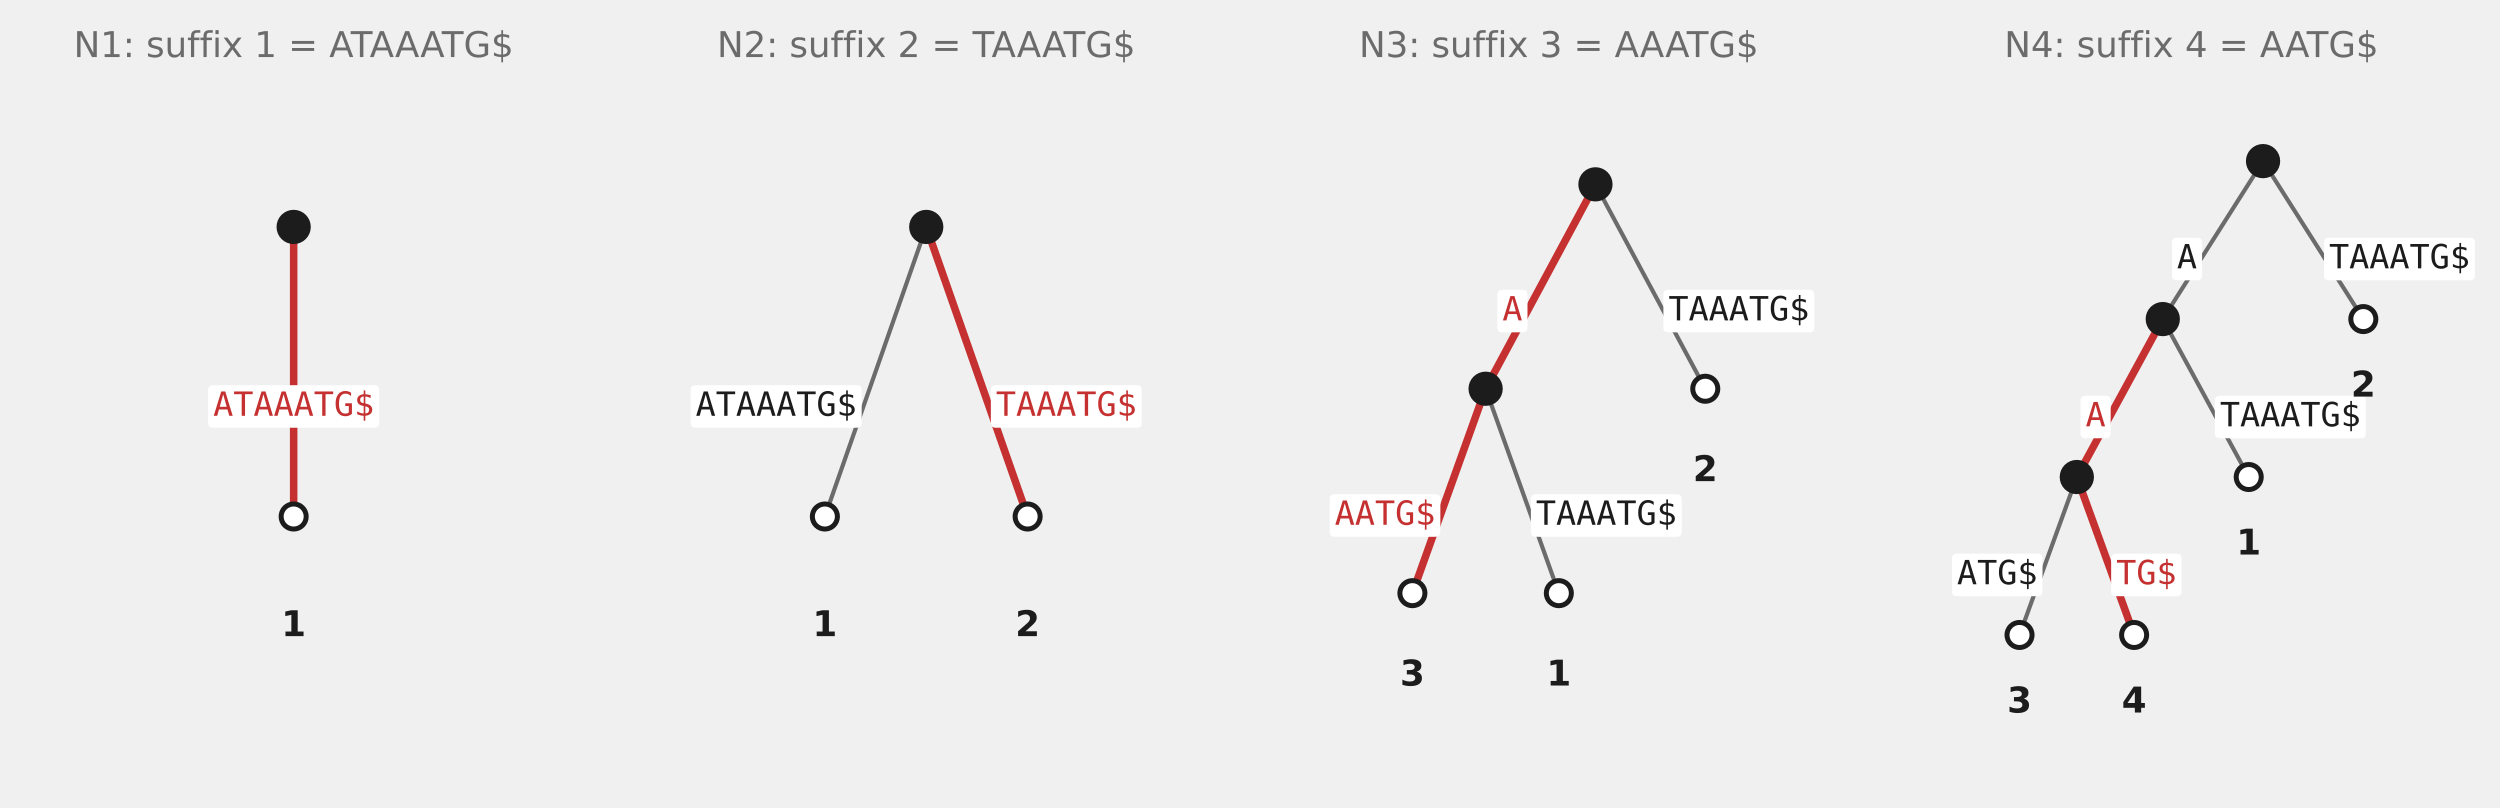
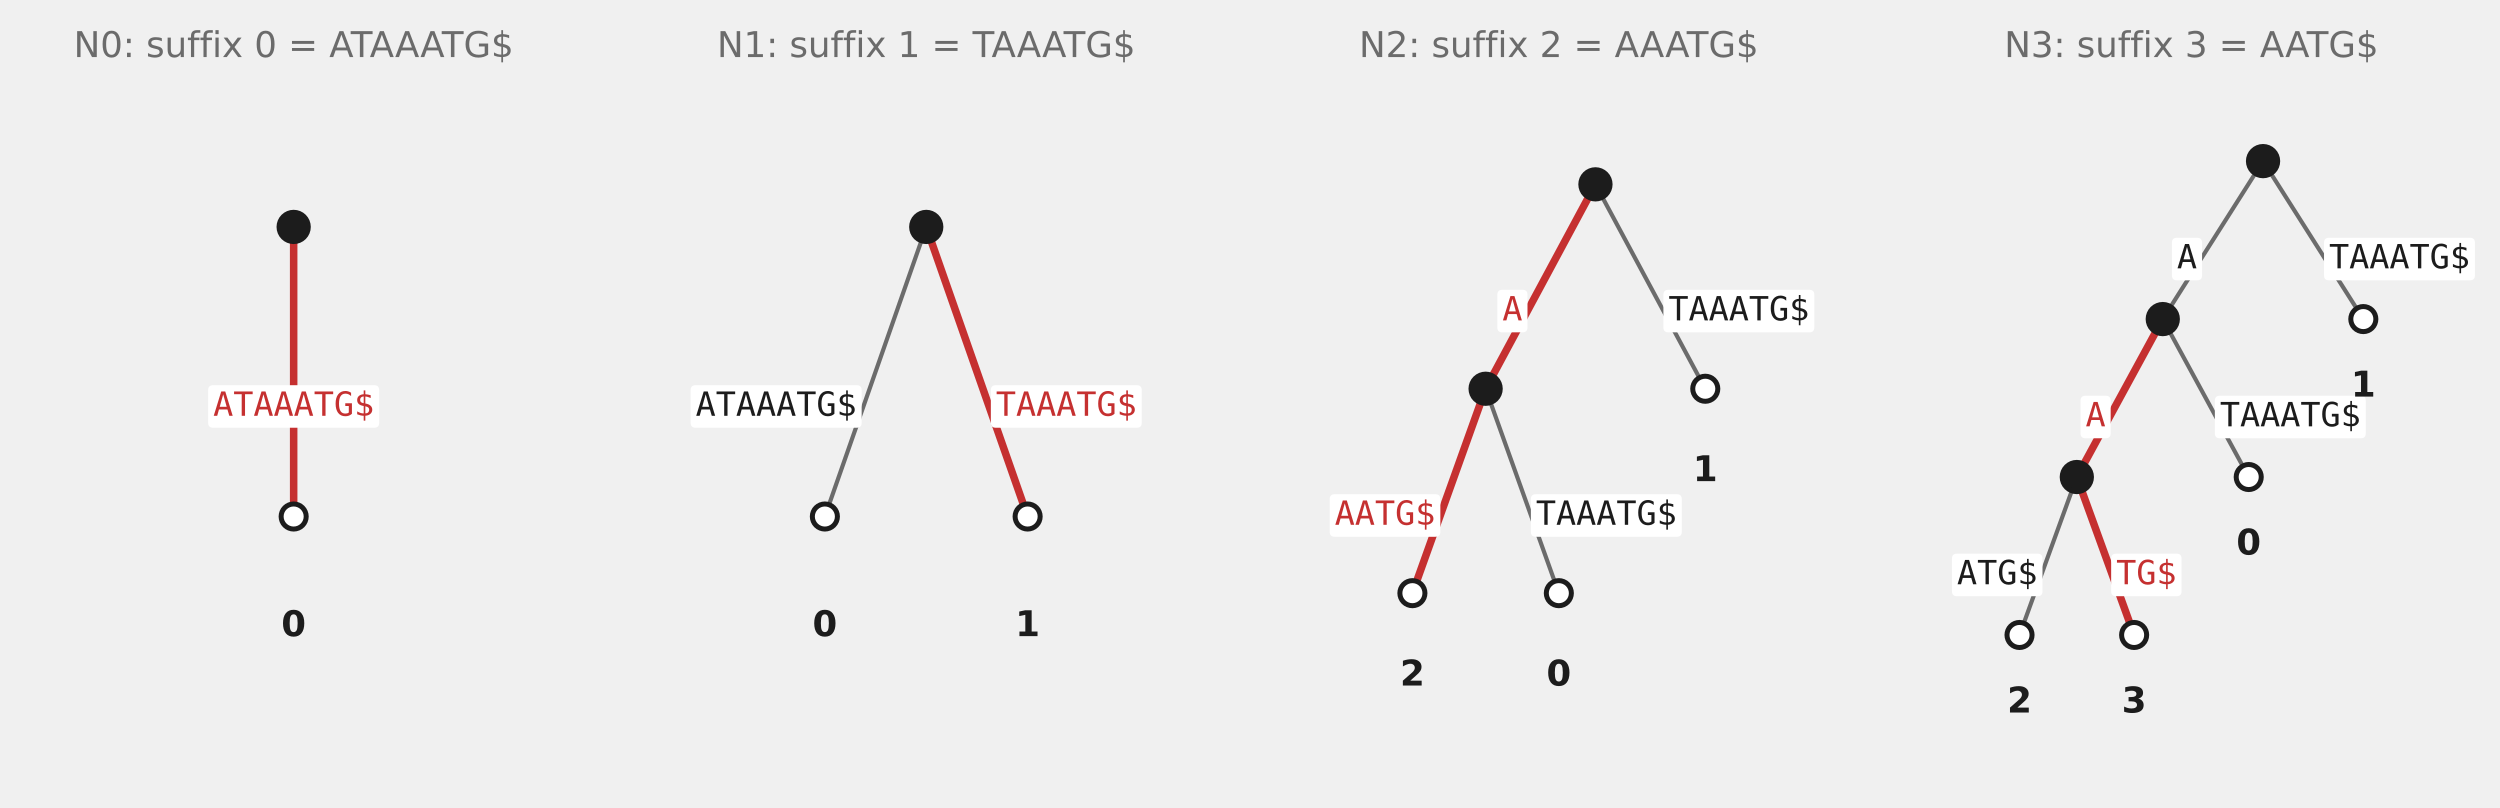
<svg xmlns="http://www.w3.org/2000/svg" xmlns:xlink="http://www.w3.org/1999/xlink" width="598.289pt" height="193.179pt" viewBox="0 0 598.289 193.179" version="1.1">
  <defs>
    <style type="text/css">*{stroke-linejoin: round; stroke-linecap: butt}</style>
  </defs>
  <g id="figure_1">
    <g id="patch_1">
      <path d="M 0 193.179  L 598.289 193.179  L 598.289 0  L 0 0  L 0 193.179  z " style="fill: none" />
    </g>
    <g id="axes_1">
      <g id="line2d_1">
-         <path d="M 70.278 54.309  L 70.278 123.609  " clip-path="url(#pfa7f92f051)" style="fill: none; stroke: #c53030; stroke-width: 1.8; stroke-linecap: square" />
+         <path d="M 70.278 54.309  L 70.278 123.609  " clip-path="url(#p8d7af856e8)" style="fill: none; stroke: #c53030; stroke-width: 1.8; stroke-linecap: square" />
      </g>
      <g id="text_1">
        <g id="patch_2">
          <path d="M 51.013 102.367  L 89.543 102.367  Q 90.743 102.367 90.743 101.167  L 90.743 93.382  Q 90.743 92.182 89.543 92.182  L 51.013 92.182  Q 49.813 92.182 49.813 93.382  L 49.813 101.167  Q 49.813 102.367 51.013 102.367  z " style="fill: #ffffff" />
        </g>
        <text style="font-size: 8px; font-family: 'DejaVu Sans Mono'; text-anchor: middle; fill: #c53030" x="70.278" y="99.503" transform="rotate(-0 70.27826 99.50342)">ATAAATG$</text>
      </g>
      <g id="text_2">
-         <text style="font-weight: 700; font-size: 8.5px; font-family: 'DejaVu Sans'; text-anchor: middle; fill: #1c1c1c" x="70.278" y="152.243" transform="rotate(-0 70.27826 152.2433)">1</text>
+         <text style="font-weight: 700; font-size: 8.5px; font-family: 'DejaVu Sans'; text-anchor: middle; fill: #1c1c1c" x="70.278" y="152.243" transform="rotate(-0 70.27826 152.2433)">0</text>
      </g>
      <g id="text_3">
-         <text style="font-size: 8.5px; font-family: 'DejaVu Sans'; text-anchor: middle; fill: #6b6b6b" x="70.278" y="13.659" transform="rotate(-0 70.27826 13.65867)">N1: suffix 1 = ATAAATG$</text>
+         <text style="font-size: 8.5px; font-family: 'DejaVu Sans'; text-anchor: middle; fill: #6b6b6b" x="70.278" y="13.659" transform="rotate(-0 70.27826 13.65867)">N0: suffix 0 = ATAAATG$</text>
      </g>
      <g id="line2d_2">
        <defs>
-           <path id="m26235d27a4" d="M 0 3.5  C 0.928 3.5 1.819 3.131 2.475 2.475  C 3.131 1.819 3.5 0.928 3.5 0  C 3.5 -0.928 3.131 -1.819 2.475 -2.475  C 1.819 -3.131 0.928 -3.5 0 -3.5  C -0.928 -3.5 -1.819 -3.131 -2.475 -2.475  C -3.131 -1.819 -3.5 -0.928 -3.5 0  C -3.5 0.928 -3.131 1.819 -2.475 2.475  C -1.819 3.131 -0.928 3.5 0 3.5  z " style="stroke: #1c1c1c; stroke-width: 1.2" />
+           <path id="mb7a5155f15" d="M 0 3.5  C 0.928 3.5 1.819 3.131 2.475 2.475  C 3.131 1.819 3.5 0.928 3.5 0  C 3.5 -0.928 3.131 -1.819 2.475 -2.475  C 1.819 -3.131 0.928 -3.5 0 -3.5  C -0.928 -3.5 -1.819 -3.131 -2.475 -2.475  C -3.131 -1.819 -3.5 -0.928 -3.5 0  C -3.5 0.928 -3.131 1.819 -2.475 2.475  C -1.819 3.131 -0.928 3.5 0 3.5  z " style="stroke: #1c1c1c; stroke-width: 1.2" />
        </defs>
-         <g clip-path="url(#pfa7f92f051)">
-           <use xlink:href="#m26235d27a4" x="70.278" y="54.309" style="fill: #1c1c1c; stroke: #1c1c1c; stroke-width: 1.2" />
+         <g clip-path="url(#p8d7af856e8)">
+           <use xlink:href="#mb7a5155f15" x="70.278" y="54.309" style="fill: #1c1c1c; stroke: #1c1c1c; stroke-width: 1.2" />
        </g>
      </g>
      <g id="line2d_3">
        <defs>
-           <path id="m5053287d93" d="M 0 3  C 0.796 3 1.559 2.684 2.121 2.121  C 2.684 1.559 3 0.796 3 0  C 3 -0.796 2.684 -1.559 2.121 -2.121  C 1.559 -2.684 0.796 -3 0 -3  C -0.796 -3 -1.559 -2.684 -2.121 -2.121  C -2.684 -1.559 -3 -0.796 -3 0  C -3 0.796 -2.684 1.559 -2.121 2.121  C -1.559 2.684 -0.796 3 0 3  z " style="stroke: #1c1c1c; stroke-width: 1.2" />
+           <path id="m2f22145d80" d="M 0 3  C 0.796 3 1.559 2.684 2.121 2.121  C 2.684 1.559 3 0.796 3 0  C 3 -0.796 2.684 -1.559 2.121 -2.121  C 1.559 -2.684 0.796 -3 0 -3  C -0.796 -3 -1.559 -2.684 -2.121 -2.121  C -2.684 -1.559 -3 -0.796 -3 0  C -3 0.796 -2.684 1.559 -2.121 2.121  C -1.559 2.684 -0.796 3 0 3  z " style="stroke: #1c1c1c; stroke-width: 1.2" />
        </defs>
-         <g clip-path="url(#pfa7f92f051)">
-           <use xlink:href="#m5053287d93" x="70.278" y="123.609" style="fill: #ffffff; stroke: #1c1c1c; stroke-width: 1.2" />
+         <g clip-path="url(#p8d7af856e8)">
+           <use xlink:href="#m2f22145d80" x="70.278" y="123.609" style="fill: #ffffff; stroke: #1c1c1c; stroke-width: 1.2" />
        </g>
      </g>
    </g>
    <g id="axes_2">
      <g id="line2d_4">
-         <path d="M 221.666 54.309  L 197.405 123.609  " clip-path="url(#pe92fbdd655)" style="fill: none; stroke: #6b6b6b; stroke-linecap: square" />
+         <path d="M 221.666 54.309  L 197.405 123.609  " clip-path="url(#p9117347f65)" style="fill: none; stroke: #6b6b6b; stroke-linecap: square" />
      </g>
      <g id="line2d_5">
-         <path d="M 221.666 54.309  L 245.927 123.609  " clip-path="url(#pe92fbdd655)" style="fill: none; stroke: #c53030; stroke-width: 1.8; stroke-linecap: square" />
+         <path d="M 221.666 54.309  L 245.927 123.609  " clip-path="url(#p9117347f65)" style="fill: none; stroke: #c53030; stroke-width: 1.8; stroke-linecap: square" />
      </g>
      <g id="text_4">
        <g id="patch_3">
          <path d="M 166.477 102.367  L 205.007 102.367  Q 206.207 102.367 206.207 101.167  L 206.207 93.382  Q 206.207 92.182 205.007 92.182  L 166.477 92.182  Q 165.277 92.182 165.277 93.382  L 165.277 101.167  Q 165.277 102.367 166.477 102.367  z " style="fill: #ffffff" />
        </g>
        <text style="font-size: 8px; font-family: 'DejaVu Sans Mono'; text-anchor: end; fill: #1c1c1c" x="205.007" y="99.503" transform="rotate(-0 205.007 99.50342)">ATAAATG$</text>
      </g>
      <g id="text_5">
        <g id="patch_4">
          <path d="M 238.325 102.367  L 272.039 102.367  Q 273.239 102.367 273.239 101.167  L 273.239 93.382  Q 273.239 92.182 272.039 92.182  L 238.325 92.182  Q 237.125 92.182 237.125 93.382  L 237.125 101.167  Q 237.125 102.367 238.325 102.367  z " style="fill: #ffffff" />
        </g>
        <text style="font-size: 8px; font-family: 'DejaVu Sans Mono'; text-anchor: start; fill: #c53030" x="238.325" y="99.503" transform="rotate(-0 238.3252 99.50342)">TAAATG$</text>
      </g>
      <g id="text_6">
-         <text style="font-weight: 700; font-size: 8.5px; font-family: 'DejaVu Sans'; text-anchor: middle; fill: #1c1c1c" x="245.927" y="152.243" transform="rotate(-0 245.927 152.2433)">2</text>
+         <text style="font-weight: 700; font-size: 8.5px; font-family: 'DejaVu Sans'; text-anchor: middle; fill: #1c1c1c" x="245.927" y="152.243" transform="rotate(-0 245.927 152.2433)">1</text>
      </g>
      <g id="text_7">
-         <text style="font-weight: 700; font-size: 8.5px; font-family: 'DejaVu Sans'; text-anchor: middle; fill: #1c1c1c" x="197.405" y="152.243" transform="rotate(-0 197.4052 152.2433)">1</text>
+         <text style="font-weight: 700; font-size: 8.5px; font-family: 'DejaVu Sans'; text-anchor: middle; fill: #1c1c1c" x="197.405" y="152.243" transform="rotate(-0 197.4052 152.2433)">0</text>
      </g>
      <g id="text_8">
-         <text style="font-size: 8.5px; font-family: 'DejaVu Sans'; text-anchor: middle; fill: #6b6b6b" x="221.666" y="13.659" transform="rotate(-0 221.6661 13.65867)">N2: suffix 2 = TAAATG$</text>
+         <text style="font-size: 8.5px; font-family: 'DejaVu Sans'; text-anchor: middle; fill: #6b6b6b" x="221.666" y="13.659" transform="rotate(-0 221.6661 13.65867)">N1: suffix 1 = TAAATG$</text>
      </g>
      <g id="line2d_6">
-         <g clip-path="url(#pe92fbdd655)">
-           <use xlink:href="#m26235d27a4" x="221.666" y="54.309" style="fill: #1c1c1c; stroke: #1c1c1c; stroke-width: 1.2" />
+         <g clip-path="url(#p9117347f65)">
+           <use xlink:href="#mb7a5155f15" x="221.666" y="54.309" style="fill: #1c1c1c; stroke: #1c1c1c; stroke-width: 1.2" />
        </g>
      </g>
      <g id="line2d_7">
-         <g clip-path="url(#pe92fbdd655)">
-           <use xlink:href="#m5053287d93" x="245.927" y="123.609" style="fill: #ffffff; stroke: #1c1c1c; stroke-width: 1.2" />
+         <g clip-path="url(#p9117347f65)">
+           <use xlink:href="#m2f22145d80" x="245.927" y="123.609" style="fill: #ffffff; stroke: #1c1c1c; stroke-width: 1.2" />
        </g>
      </g>
      <g id="line2d_8">
-         <g clip-path="url(#pe92fbdd655)">
-           <use xlink:href="#m5053287d93" x="197.405" y="123.609" style="fill: #ffffff; stroke: #1c1c1c; stroke-width: 1.2" />
+         <g clip-path="url(#p9117347f65)">
+           <use xlink:href="#m2f22145d80" x="197.405" y="123.609" style="fill: #ffffff; stroke: #1c1c1c; stroke-width: 1.2" />
        </g>
      </g>
    </g>
    <g id="axes_3">
      <g id="line2d_9">
-         <path d="M 381.815 44.117  L 355.532 93.035  " clip-path="url(#p959f3d74a4)" style="fill: none; stroke: #c53030; stroke-width: 1.8; stroke-linecap: square" />
+         <path d="M 381.815 44.117  L 355.532 93.035  " clip-path="url(#p54619751d7)" style="fill: none; stroke: #c53030; stroke-width: 1.8; stroke-linecap: square" />
      </g>
      <g id="line2d_10">
-         <path d="M 381.815 44.117  L 408.097 93.035  " clip-path="url(#p959f3d74a4)" style="fill: none; stroke: #6b6b6b; stroke-linecap: square" />
+         <path d="M 381.815 44.117  L 408.097 93.035  " clip-path="url(#p54619751d7)" style="fill: none; stroke: #6b6b6b; stroke-linecap: square" />
      </g>
      <g id="line2d_11">
-         <path d="M 355.532 93.035  L 338.01 141.953  " clip-path="url(#p959f3d74a4)" style="fill: none; stroke: #c53030; stroke-width: 1.8; stroke-linecap: square" />
+         <path d="M 355.532 93.035  L 338.01 141.953  " clip-path="url(#p54619751d7)" style="fill: none; stroke: #c53030; stroke-width: 1.8; stroke-linecap: square" />
      </g>
      <g id="line2d_12">
-         <path d="M 355.532 93.035  L 373.054 141.953  " clip-path="url(#p959f3d74a4)" style="fill: none; stroke: #6b6b6b; stroke-linecap: square" />
+         <path d="M 355.532 93.035  L 373.054 141.953  " clip-path="url(#p54619751d7)" style="fill: none; stroke: #6b6b6b; stroke-linecap: square" />
      </g>
      <g id="text_9">
        <g id="patch_5">
          <path d="M 359.535 79.539  L 364.351 79.539  Q 365.551 79.539 365.551 78.339  L 365.551 70.554  Q 365.551 69.354 364.351 69.354  L 359.535 69.354  Q 358.335 69.354 358.335 70.554  L 358.335 78.339  Q 358.335 79.539 359.535 79.539  z " style="fill: #ffffff" />
        </g>
        <text style="font-size: 8px; font-family: 'DejaVu Sans Mono'; text-anchor: end; fill: #c53030" x="364.351" y="76.675" transform="rotate(-0 364.3514 76.67519)">A</text>
      </g>
      <g id="text_10">
        <g id="patch_6">
          <path d="M 399.278 79.539  L 432.992 79.539  Q 434.192 79.539 434.192 78.339  L 434.192 70.554  Q 434.192 69.354 432.992 69.354  L 399.278 69.354  Q 398.078 69.354 398.078 70.554  L 398.078 78.339  Q 398.078 79.539 399.278 79.539  z " style="fill: #ffffff" />
        </g>
        <text style="font-size: 8px; font-family: 'DejaVu Sans Mono'; text-anchor: start; fill: #1c1c1c" x="399.278" y="76.675" transform="rotate(-0 399.2781 76.67519)">TAAATG$</text>
      </g>
      <g id="text_11">
        <g id="patch_7">
          <path d="M 319.419 128.457  L 343.501 128.457  Q 344.701 128.457 344.701 127.257  L 344.701 119.472  Q 344.701 118.272 343.501 118.272  L 319.419 118.272  Q 318.219 118.272 318.219 119.472  L 318.219 127.257  Q 318.219 128.457 319.419 128.457  z " style="fill: #ffffff" />
        </g>
        <text style="font-size: 8px; font-family: 'DejaVu Sans Mono'; text-anchor: end; fill: #c53030" x="343.501" y="125.593" transform="rotate(-0 343.5006 125.5928)">AATG$</text>
      </g>
      <g id="text_12">
        <g id="patch_8">
          <path d="M 367.564 128.457  L 401.278 128.457  Q 402.478 128.457 402.478 127.257  L 402.478 119.472  Q 402.478 118.272 401.278 118.272  L 367.564 118.272  Q 366.364 118.272 366.364 119.472  L 366.364 127.257  Q 366.364 128.457 367.564 128.457  z " style="fill: #ffffff" />
        </g>
        <text style="font-size: 8px; font-family: 'DejaVu Sans Mono'; text-anchor: start; fill: #1c1c1c" x="367.564" y="125.593" transform="rotate(-0 367.5638 125.5928)">TAAATG$</text>
      </g>
      <g id="text_13">
-         <text style="font-weight: 700; font-size: 8.5px; font-family: 'DejaVu Sans'; text-anchor: middle; fill: #1c1c1c" x="408.097" y="115.147" transform="rotate(-0 408.0974 115.1475)">2</text>
+         <text style="font-weight: 700; font-size: 8.5px; font-family: 'DejaVu Sans'; text-anchor: middle; fill: #1c1c1c" x="408.097" y="115.147" transform="rotate(-0 408.0974 115.1475)">1</text>
      </g>
      <g id="text_14">
-         <text style="font-weight: 700; font-size: 8.5px; font-family: 'DejaVu Sans'; text-anchor: middle; fill: #1c1c1c" x="338.01" y="164.065" transform="rotate(-0 338.0104 164.0651)">3</text>
+         <text style="font-weight: 700; font-size: 8.5px; font-family: 'DejaVu Sans'; text-anchor: middle; fill: #1c1c1c" x="338.01" y="164.065" transform="rotate(-0 338.0104 164.0651)">2</text>
      </g>
      <g id="text_15">
-         <text style="font-weight: 700; font-size: 8.5px; font-family: 'DejaVu Sans'; text-anchor: middle; fill: #1c1c1c" x="373.054" y="164.065" transform="rotate(-0 373.0539 164.0651)">1</text>
+         <text style="font-weight: 700; font-size: 8.5px; font-family: 'DejaVu Sans'; text-anchor: middle; fill: #1c1c1c" x="373.054" y="164.065" transform="rotate(-0 373.0539 164.0651)">0</text>
      </g>
      <g id="text_16">
-         <text style="font-size: 8.5px; font-family: 'DejaVu Sans'; text-anchor: middle; fill: #6b6b6b" x="373.054" y="13.659" transform="rotate(-0 373.0539 13.65867)">N3: suffix 3 = AAATG$</text>
+         <text style="font-size: 8.5px; font-family: 'DejaVu Sans'; text-anchor: middle; fill: #6b6b6b" x="373.054" y="13.659" transform="rotate(-0 373.0539 13.65867)">N2: suffix 2 = AAATG$</text>
      </g>
      <g id="line2d_13">
-         <g clip-path="url(#p959f3d74a4)">
-           <use xlink:href="#m26235d27a4" x="381.815" y="44.117" style="fill: #1c1c1c; stroke: #1c1c1c; stroke-width: 1.2" />
+         <g clip-path="url(#p54619751d7)">
+           <use xlink:href="#mb7a5155f15" x="381.815" y="44.117" style="fill: #1c1c1c; stroke: #1c1c1c; stroke-width: 1.2" />
        </g>
      </g>
      <g id="line2d_14">
-         <g clip-path="url(#p959f3d74a4)">
-           <use xlink:href="#m5053287d93" x="408.097" y="93.035" style="fill: #ffffff; stroke: #1c1c1c; stroke-width: 1.2" />
+         <g clip-path="url(#p54619751d7)">
+           <use xlink:href="#m2f22145d80" x="408.097" y="93.035" style="fill: #ffffff; stroke: #1c1c1c; stroke-width: 1.2" />
        </g>
      </g>
      <g id="line2d_15">
-         <g clip-path="url(#p959f3d74a4)">
-           <use xlink:href="#m26235d27a4" x="355.532" y="93.035" style="fill: #1c1c1c; stroke: #1c1c1c; stroke-width: 1.2" />
+         <g clip-path="url(#p54619751d7)">
+           <use xlink:href="#mb7a5155f15" x="355.532" y="93.035" style="fill: #1c1c1c; stroke: #1c1c1c; stroke-width: 1.2" />
        </g>
      </g>
      <g id="line2d_16">
-         <g clip-path="url(#p959f3d74a4)">
-           <use xlink:href="#m5053287d93" x="338.01" y="141.953" style="fill: #ffffff; stroke: #1c1c1c; stroke-width: 1.2" />
+         <g clip-path="url(#p54619751d7)">
+           <use xlink:href="#m2f22145d80" x="338.01" y="141.953" style="fill: #ffffff; stroke: #1c1c1c; stroke-width: 1.2" />
        </g>
      </g>
      <g id="line2d_17">
-         <g clip-path="url(#p959f3d74a4)">
-           <use xlink:href="#m5053287d93" x="373.054" y="141.953" style="fill: #ffffff; stroke: #1c1c1c; stroke-width: 1.2" />
+         <g clip-path="url(#p54619751d7)">
+           <use xlink:href="#m2f22145d80" x="373.054" y="141.953" style="fill: #ffffff; stroke: #1c1c1c; stroke-width: 1.2" />
        </g>
      </g>
    </g>
    <g id="axes_4">
      <g id="line2d_18">
-         <path d="M 541.583 38.559  L 517.585 76.359  " clip-path="url(#pe82c29579a)" style="fill: none; stroke: #6b6b6b; stroke-linecap: square" />
+         <path d="M 541.583 38.559  L 517.585 76.359  " clip-path="url(#pf1d723ea7b)" style="fill: none; stroke: #6b6b6b; stroke-linecap: square" />
      </g>
      <g id="line2d_19">
-         <path d="M 541.583 38.559  L 565.58 76.359  " clip-path="url(#pe82c29579a)" style="fill: none; stroke: #6b6b6b; stroke-linecap: square" />
+         <path d="M 541.583 38.559  L 565.58 76.359  " clip-path="url(#pf1d723ea7b)" style="fill: none; stroke: #6b6b6b; stroke-linecap: square" />
      </g>
      <g id="line2d_20">
-         <path d="M 517.585 76.359  L 497.016 114.159  " clip-path="url(#pe82c29579a)" style="fill: none; stroke: #c53030; stroke-width: 1.8; stroke-linecap: square" />
+         <path d="M 517.585 76.359  L 497.016 114.159  " clip-path="url(#pf1d723ea7b)" style="fill: none; stroke: #c53030; stroke-width: 1.8; stroke-linecap: square" />
      </g>
      <g id="line2d_21">
-         <path d="M 517.585 76.359  L 538.154 114.159  " clip-path="url(#pe82c29579a)" style="fill: none; stroke: #6b6b6b; stroke-linecap: square" />
+         <path d="M 517.585 76.359  L 538.154 114.159  " clip-path="url(#pf1d723ea7b)" style="fill: none; stroke: #6b6b6b; stroke-linecap: square" />
      </g>
      <g id="line2d_22">
-         <path d="M 497.016 114.159  L 483.304 151.959  " clip-path="url(#pe82c29579a)" style="fill: none; stroke: #6b6b6b; stroke-linecap: square" />
+         <path d="M 497.016 114.159  L 483.304 151.959  " clip-path="url(#pf1d723ea7b)" style="fill: none; stroke: #6b6b6b; stroke-linecap: square" />
      </g>
      <g id="line2d_23">
-         <path d="M 497.016 114.159  L 510.729 151.959  " clip-path="url(#pe82c29579a)" style="fill: none; stroke: #c53030; stroke-width: 1.8; stroke-linecap: square" />
+         <path d="M 497.016 114.159  L 510.729 151.959  " clip-path="url(#pf1d723ea7b)" style="fill: none; stroke: #c53030; stroke-width: 1.8; stroke-linecap: square" />
      </g>
      <g id="text_17">
        <g id="patch_9">
          <path d="M 520.974 67.087  L 525.79 67.087  Q 526.99 67.087 526.99 65.887  L 526.99 58.102  Q 526.99 56.902 525.79 56.902  L 520.974 56.902  Q 519.774 56.902 519.774 58.102  L 519.774 65.887  Q 519.774 67.087 520.974 67.087  z " style="fill: #ffffff" />
        </g>
        <text style="font-size: 8px; font-family: 'DejaVu Sans Mono'; text-anchor: end; fill: #1c1c1c" x="525.79" y="64.223" transform="rotate(-0 525.7902 64.22342)">A</text>
      </g>
      <g id="text_18">
        <g id="patch_10">
          <path d="M 557.375 67.087  L 591.089 67.087  Q 592.289 67.087 592.289 65.887  L 592.289 58.102  Q 592.289 56.902 591.089 56.902  L 557.375 56.902  Q 556.175 56.902 556.175 58.102  L 556.175 65.887  Q 556.175 67.087 557.375 67.087  z " style="fill: #ffffff" />
        </g>
        <text style="font-size: 8px; font-family: 'DejaVu Sans Mono'; text-anchor: start; fill: #1c1c1c" x="557.375" y="64.223" transform="rotate(-0 557.375 64.22342)">TAAATG$</text>
      </g>
      <g id="text_19">
        <g id="patch_11">
          <path d="M 499.102 104.887  L 503.918 104.887  Q 505.118 104.887 505.118 103.687  L 505.118 95.902  Q 505.118 94.702 503.918 94.702  L 499.102 94.702  Q 497.902 94.702 497.902 95.902  L 497.902 103.687  Q 497.902 104.887 499.102 104.887  z " style="fill: #ffffff" />
        </g>
        <text style="font-size: 8px; font-family: 'DejaVu Sans Mono'; text-anchor: end; fill: #c53030" x="503.918" y="102.023" transform="rotate(-0 503.9185 102.0234)">A</text>
      </g>
      <g id="text_20">
        <g id="patch_12">
          <path d="M 531.252 104.887  L 564.966 104.887  Q 566.166 104.887 566.166 103.687  L 566.166 95.902  Q 566.166 94.702 564.966 94.702  L 531.252 94.702  Q 530.052 94.702 530.052 95.902  L 530.052 103.687  Q 530.052 104.887 531.252 104.887  z " style="fill: #ffffff" />
        </g>
        <text style="font-size: 8px; font-family: 'DejaVu Sans Mono'; text-anchor: start; fill: #1c1c1c" x="531.252" y="102.023" transform="rotate(-0 531.2524 102.0234)">TAAATG$</text>
      </g>
      <g id="text_21">
        <g id="patch_13">
          <path d="M 468.335 142.687  L 487.6 142.687  Q 488.8 142.687 488.8 141.487  L 488.8 133.702  Q 488.8 132.502 487.6 132.502  L 468.335 132.502  Q 467.135 132.502 467.135 133.702  L 467.135 141.487  Q 467.135 142.687 468.335 142.687  z " style="fill: #ffffff" />
        </g>
        <text style="font-size: 8px; font-family: 'DejaVu Sans Mono'; text-anchor: end; fill: #1c1c1c" x="487.6" y="139.823" transform="rotate(-0 487.6004 139.8234)">ATG$</text>
      </g>
      <g id="text_22">
        <g id="patch_14">
          <path d="M 506.432 142.687  L 520.881 142.687  Q 522.081 142.687 522.081 141.487  L 522.081 133.702  Q 522.081 132.502 520.881 132.502  L 506.432 132.502  Q 505.232 132.502 505.232 133.702  L 505.232 141.487  Q 505.232 142.687 506.432 142.687  z " style="fill: #ffffff" />
        </g>
        <text style="font-size: 8px; font-family: 'DejaVu Sans Mono'; text-anchor: start; fill: #c53030" x="506.432" y="139.823" transform="rotate(-0 506.4324 139.8234)">TG$</text>
      </g>
      <g id="text_23">
-         <text style="font-weight: 700; font-size: 8.5px; font-family: 'DejaVu Sans'; text-anchor: middle; fill: #1c1c1c" x="565.58" y="94.913" transform="rotate(-0 565.5797 94.91334)">2</text>
+         <text style="font-weight: 700; font-size: 8.5px; font-family: 'DejaVu Sans'; text-anchor: middle; fill: #1c1c1c" x="565.58" y="94.913" transform="rotate(-0 565.5797 94.91334)">1</text>
      </g>
      <g id="text_24">
-         <text style="font-weight: 700; font-size: 8.5px; font-family: 'DejaVu Sans'; text-anchor: middle; fill: #1c1c1c" x="510.729" y="170.513" transform="rotate(-0 510.7291 170.5133)">4</text>
+         <text style="font-weight: 700; font-size: 8.5px; font-family: 'DejaVu Sans'; text-anchor: middle; fill: #1c1c1c" x="510.729" y="170.513" transform="rotate(-0 510.7291 170.5133)">3</text>
      </g>
      <g id="text_25">
-         <text style="font-weight: 700; font-size: 8.5px; font-family: 'DejaVu Sans'; text-anchor: middle; fill: #1c1c1c" x="483.304" y="170.513" transform="rotate(-0 483.3037 170.5133)">3</text>
+         <text style="font-weight: 700; font-size: 8.5px; font-family: 'DejaVu Sans'; text-anchor: middle; fill: #1c1c1c" x="483.304" y="170.513" transform="rotate(-0 483.3037 170.5133)">2</text>
      </g>
      <g id="text_26">
-         <text style="font-weight: 700; font-size: 8.5px; font-family: 'DejaVu Sans'; text-anchor: middle; fill: #1c1c1c" x="538.154" y="132.713" transform="rotate(-0 538.1544 132.7133)">1</text>
+         <text style="font-weight: 700; font-size: 8.5px; font-family: 'DejaVu Sans'; text-anchor: middle; fill: #1c1c1c" x="538.154" y="132.713" transform="rotate(-0 538.1544 132.7133)">0</text>
      </g>
      <g id="text_27">
-         <text style="font-size: 8.5px; font-family: 'DejaVu Sans'; text-anchor: middle; fill: #6b6b6b" x="524.442" y="13.659" transform="rotate(-0 524.4417 13.65867)">N4: suffix 4 = AATG$</text>
+         <text style="font-size: 8.5px; font-family: 'DejaVu Sans'; text-anchor: middle; fill: #6b6b6b" x="524.442" y="13.659" transform="rotate(-0 524.4417 13.65867)">N3: suffix 3 = AATG$</text>
      </g>
      <g id="line2d_24">
-         <g clip-path="url(#pe82c29579a)">
-           <use xlink:href="#m26235d27a4" x="541.583" y="38.559" style="fill: #1c1c1c; stroke: #1c1c1c; stroke-width: 1.2" />
+         <g clip-path="url(#pf1d723ea7b)">
+           <use xlink:href="#mb7a5155f15" x="541.583" y="38.559" style="fill: #1c1c1c; stroke: #1c1c1c; stroke-width: 1.2" />
        </g>
      </g>
      <g id="line2d_25">
-         <g clip-path="url(#pe82c29579a)">
-           <use xlink:href="#m5053287d93" x="565.58" y="76.359" style="fill: #ffffff; stroke: #1c1c1c; stroke-width: 1.2" />
+         <g clip-path="url(#pf1d723ea7b)">
+           <use xlink:href="#m2f22145d80" x="565.58" y="76.359" style="fill: #ffffff; stroke: #1c1c1c; stroke-width: 1.2" />
        </g>
      </g>
      <g id="line2d_26">
-         <g clip-path="url(#pe82c29579a)">
-           <use xlink:href="#m26235d27a4" x="517.585" y="76.359" style="fill: #1c1c1c; stroke: #1c1c1c; stroke-width: 1.2" />
+         <g clip-path="url(#pf1d723ea7b)">
+           <use xlink:href="#mb7a5155f15" x="517.585" y="76.359" style="fill: #1c1c1c; stroke: #1c1c1c; stroke-width: 1.2" />
        </g>
      </g>
      <g id="line2d_27">
-         <g clip-path="url(#pe82c29579a)">
-           <use xlink:href="#m26235d27a4" x="497.016" y="114.159" style="fill: #1c1c1c; stroke: #1c1c1c; stroke-width: 1.2" />
+         <g clip-path="url(#pf1d723ea7b)">
+           <use xlink:href="#mb7a5155f15" x="497.016" y="114.159" style="fill: #1c1c1c; stroke: #1c1c1c; stroke-width: 1.2" />
        </g>
      </g>
      <g id="line2d_28">
-         <g clip-path="url(#pe82c29579a)">
-           <use xlink:href="#m5053287d93" x="510.729" y="151.959" style="fill: #ffffff; stroke: #1c1c1c; stroke-width: 1.2" />
+         <g clip-path="url(#pf1d723ea7b)">
+           <use xlink:href="#m2f22145d80" x="510.729" y="151.959" style="fill: #ffffff; stroke: #1c1c1c; stroke-width: 1.2" />
        </g>
      </g>
      <g id="line2d_29">
-         <g clip-path="url(#pe82c29579a)">
-           <use xlink:href="#m5053287d93" x="483.304" y="151.959" style="fill: #ffffff; stroke: #1c1c1c; stroke-width: 1.2" />
+         <g clip-path="url(#pf1d723ea7b)">
+           <use xlink:href="#m2f22145d80" x="483.304" y="151.959" style="fill: #ffffff; stroke: #1c1c1c; stroke-width: 1.2" />
        </g>
      </g>
      <g id="line2d_30">
-         <g clip-path="url(#pe82c29579a)">
-           <use xlink:href="#m5053287d93" x="538.154" y="114.159" style="fill: #ffffff; stroke: #1c1c1c; stroke-width: 1.2" />
+         <g clip-path="url(#pf1d723ea7b)">
+           <use xlink:href="#m2f22145d80" x="538.154" y="114.159" style="fill: #ffffff; stroke: #1c1c1c; stroke-width: 1.2" />
        </g>
      </g>
    </g>
  </g>
  <defs>
-     <clipPath id="pfa7f92f051">
+     <clipPath id="p8d7af856e8">
      <rect x="7.2" y="19.659" width="126.157" height="166.32" />
    </clipPath>
-     <clipPath id="pe92fbdd655">
+     <clipPath id="p9117347f65">
      <rect x="158.588" y="19.659" width="126.157" height="166.32" />
    </clipPath>
-     <clipPath id="p959f3d74a4">
+     <clipPath id="p54619751d7">
      <rect x="309.976" y="19.659" width="126.157" height="166.32" />
    </clipPath>
-     <clipPath id="pe82c29579a">
+     <clipPath id="pf1d723ea7b">
      <rect x="461.363" y="19.659" width="126.157" height="166.32" />
    </clipPath>
  </defs>
</svg>
